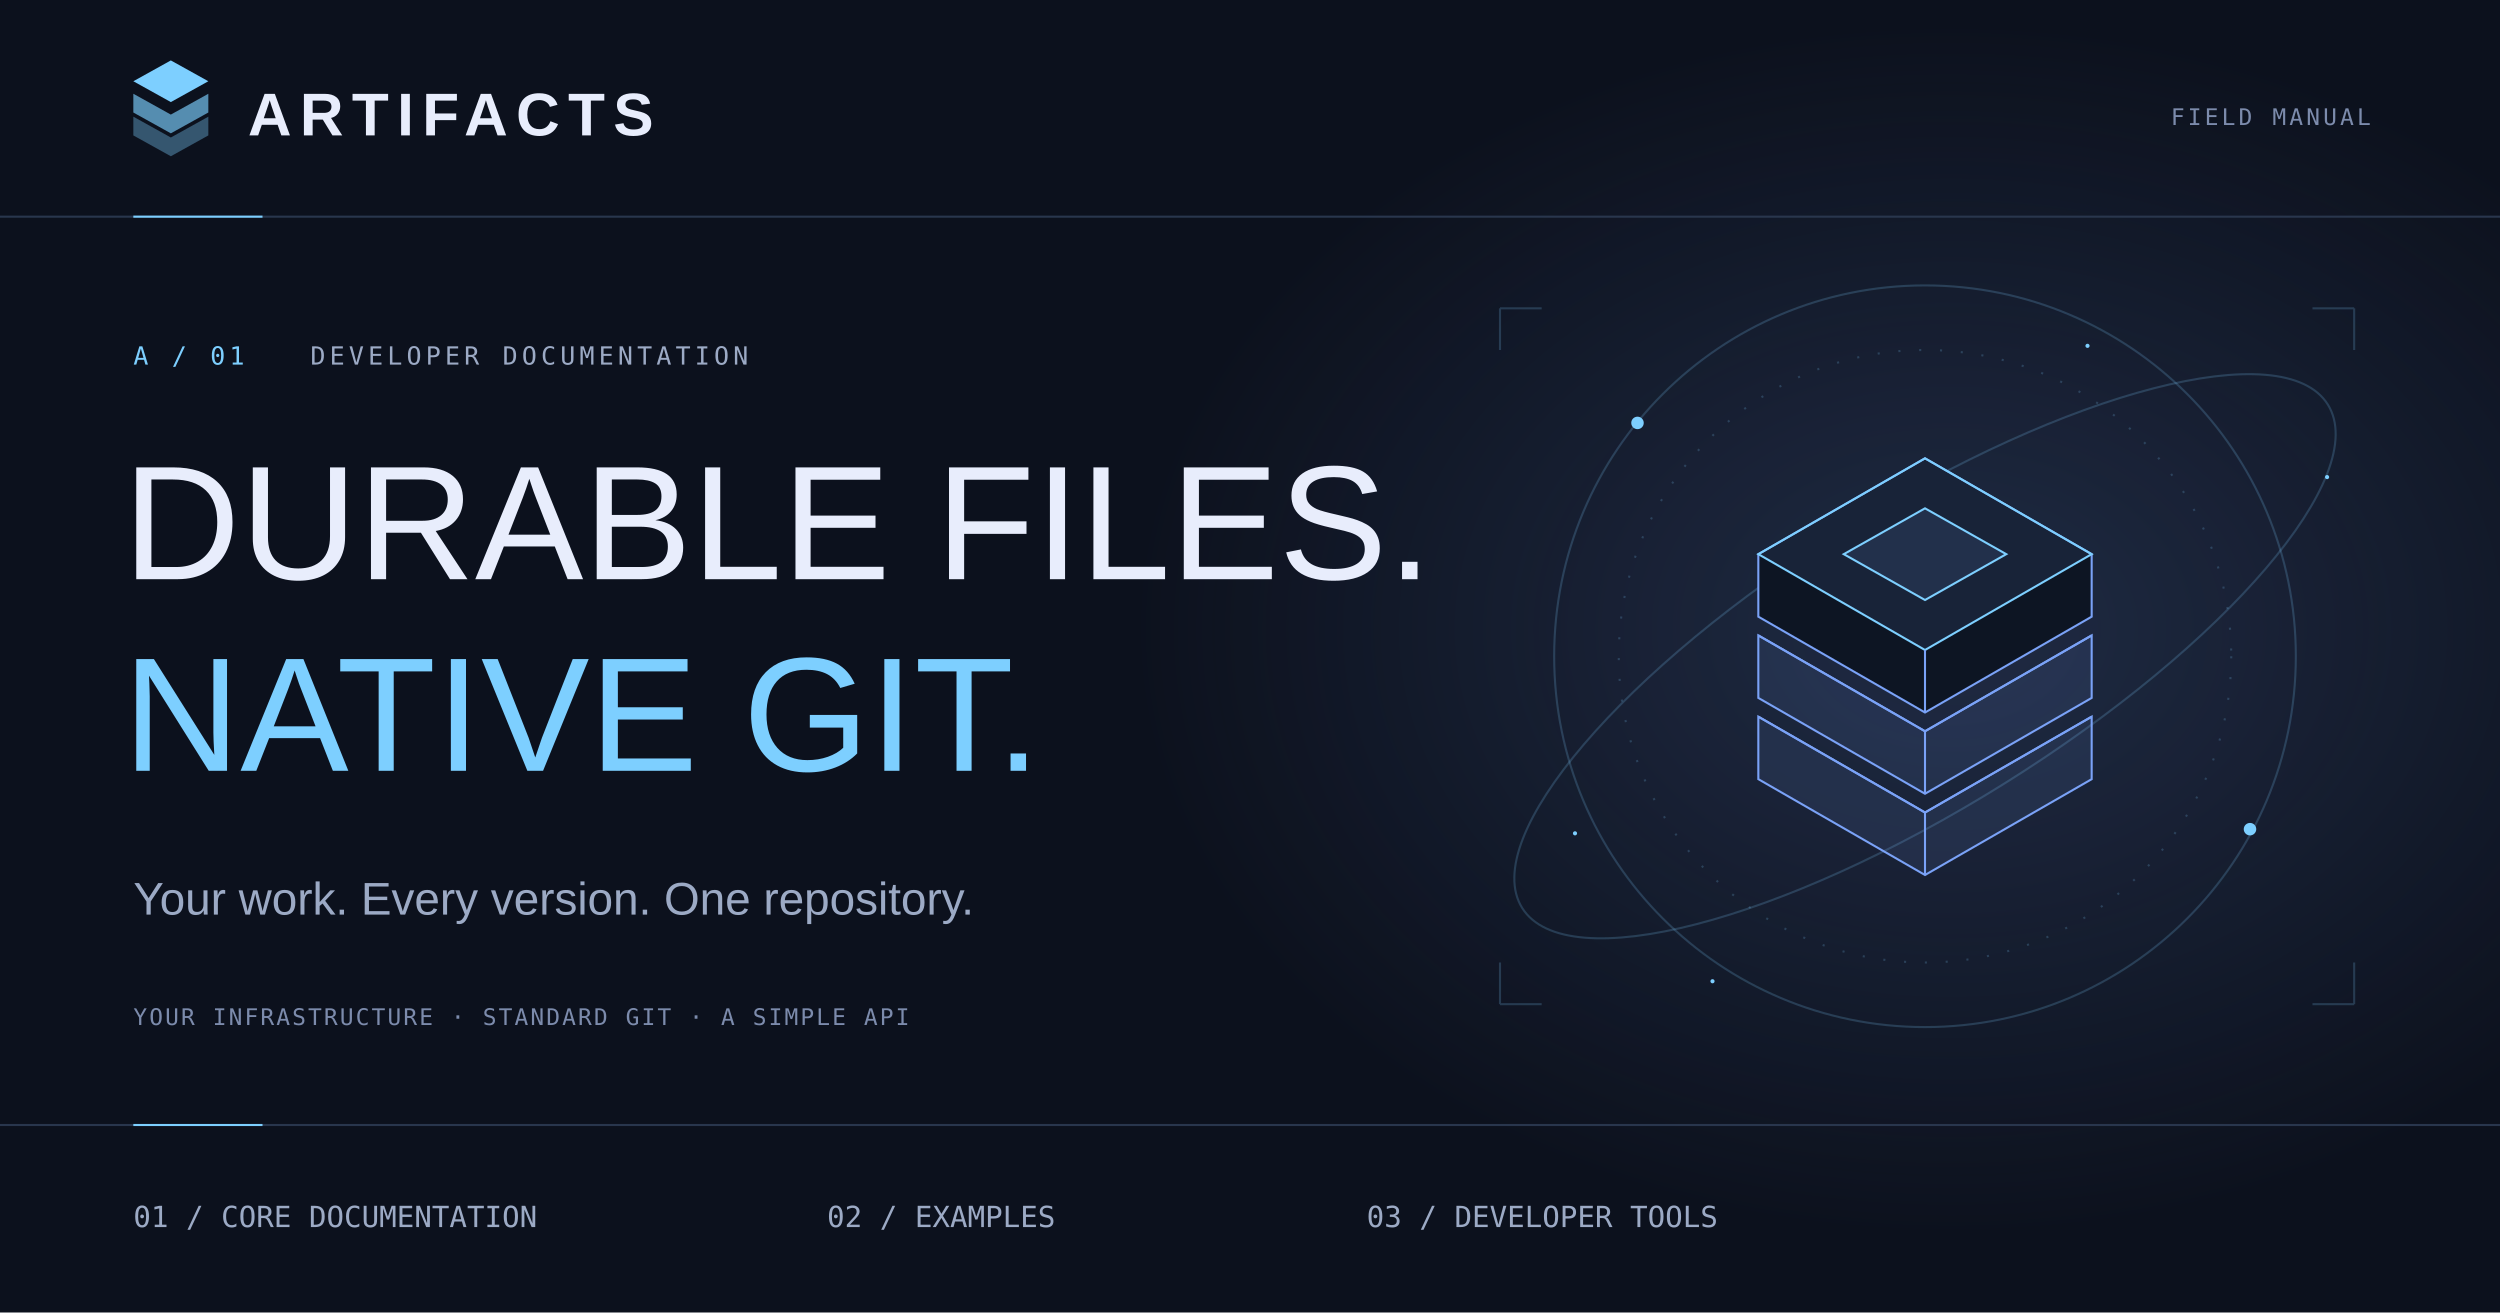
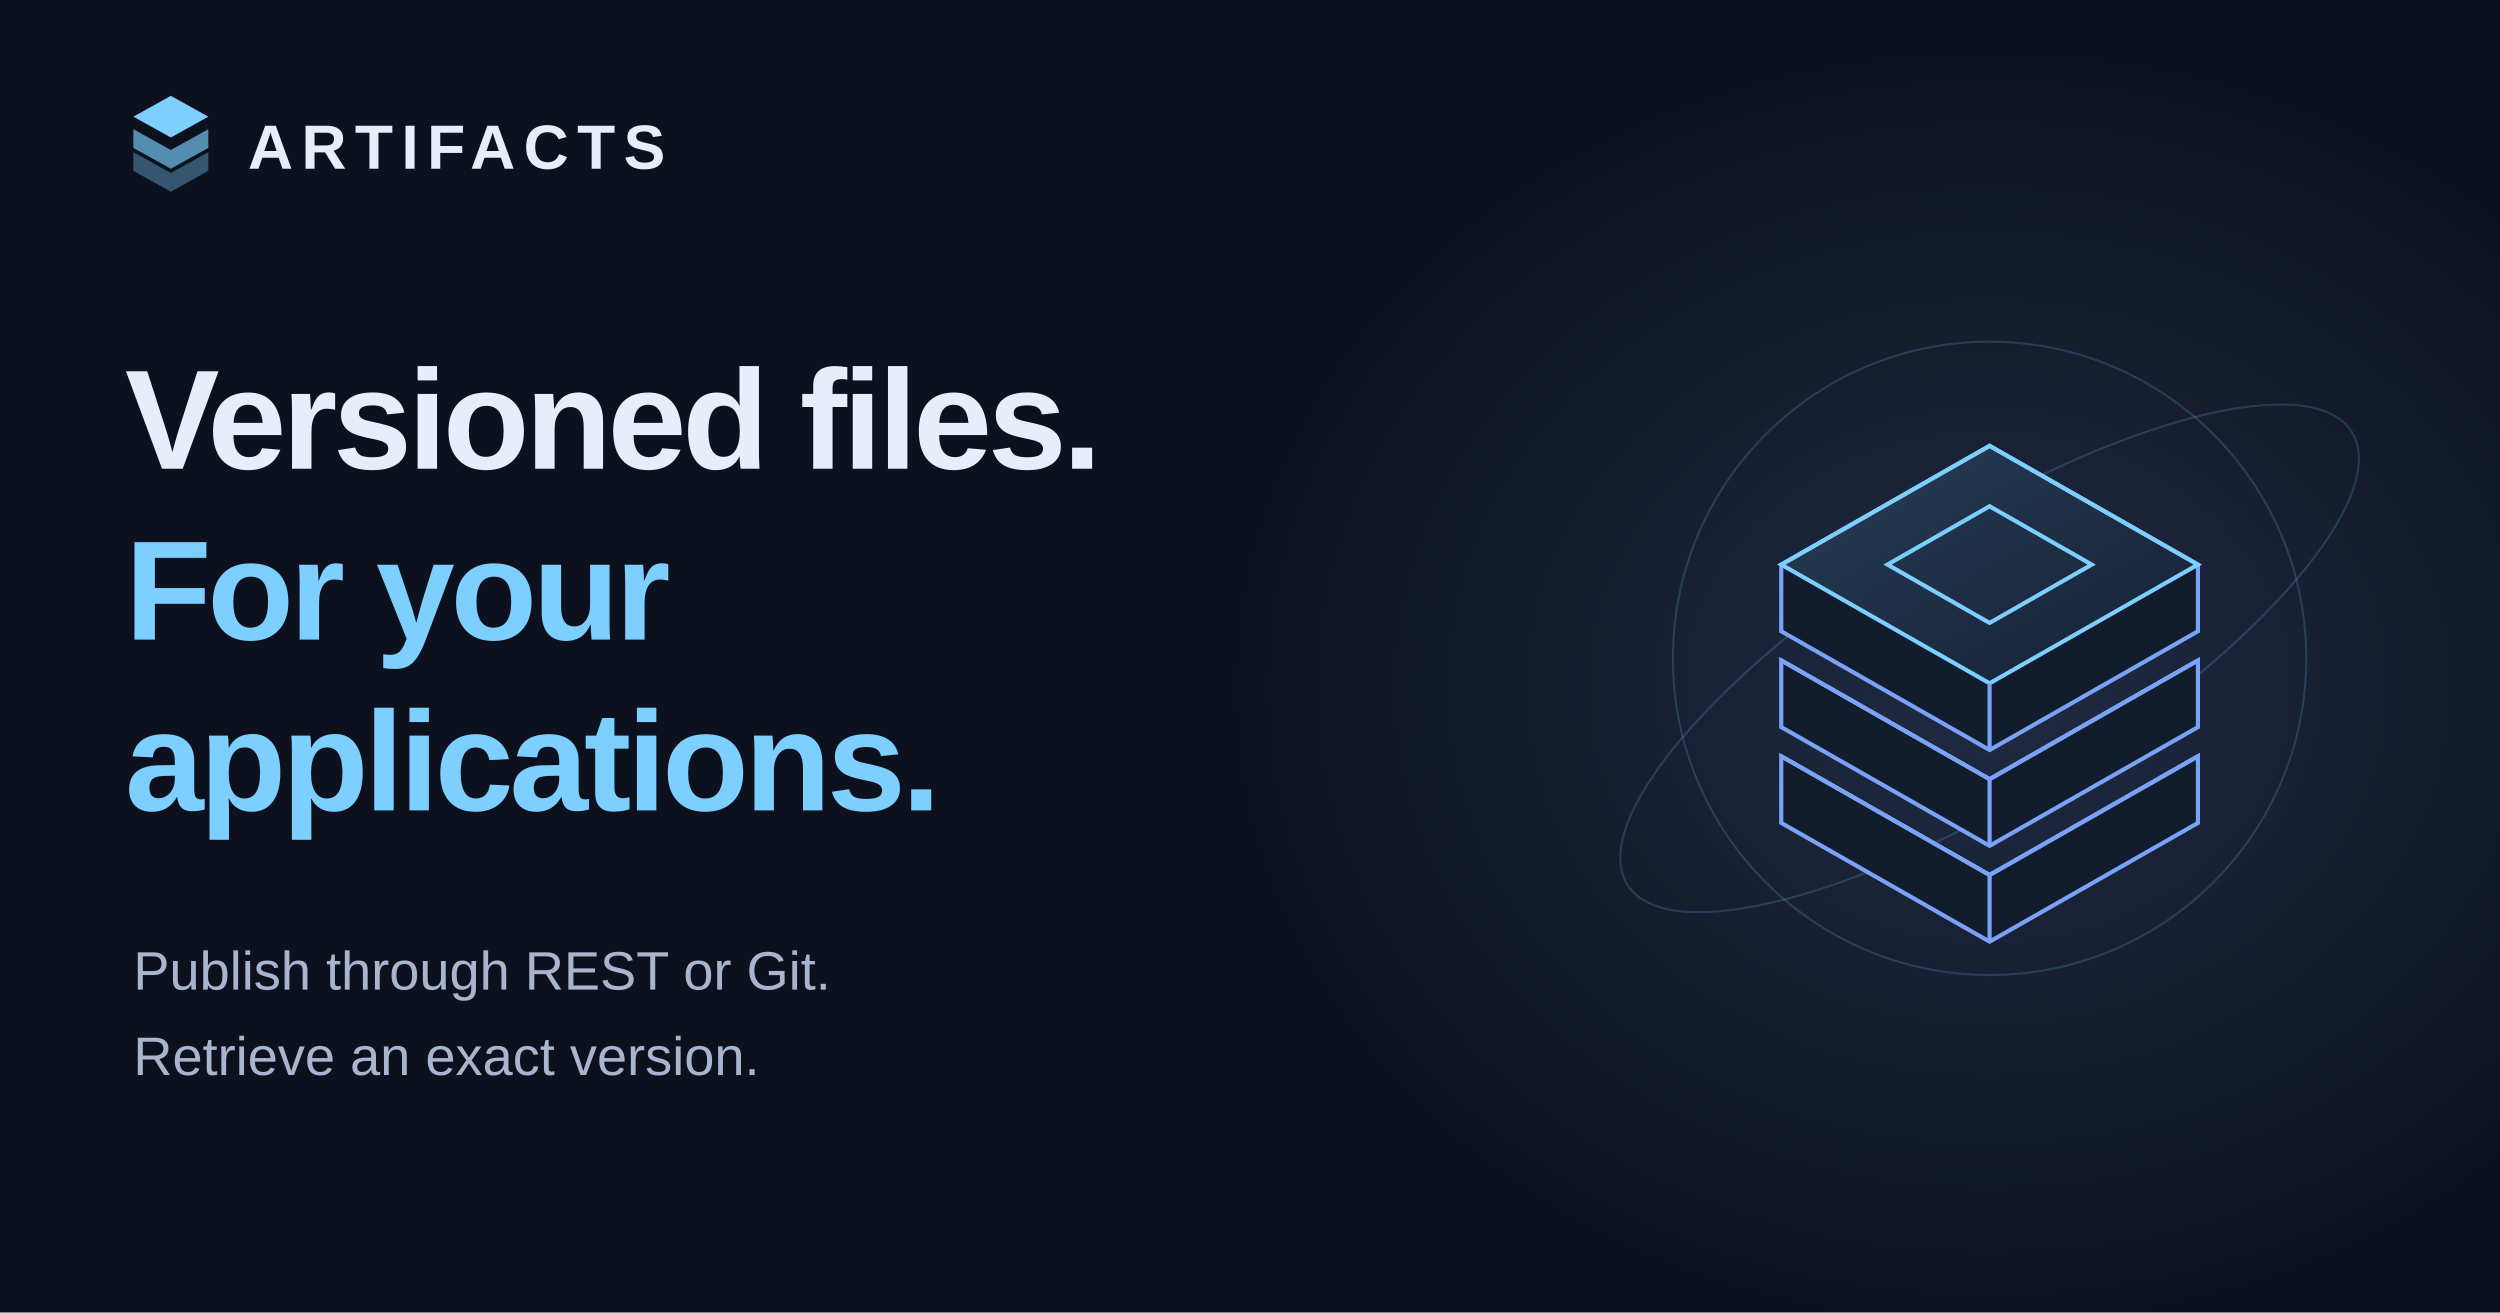
- <svg xmlns="http://www.w3.org/2000/svg" width="1200" height="630" viewBox="0 0 1200 630">
+ <svg xmlns="http://www.w3.org/2000/svg" width="1200" height="630" viewBox="0 0 1200 630" role="img" aria-labelledby="title description">
  <defs>
    <radialGradient id="atmosphere">
      <stop stop-color="#7aa2f7" stop-opacity=".18" />
      <stop offset="1" stop-color="#7aa2f7" stop-opacity="0" />
    </radialGradient>
+     <linearGradient id="surface" x2="1" y2="1">
+       <stop stop-color="#7dcfff" stop-opacity=".2" />
+       <stop offset="1" stop-color="#7aa2f7" stop-opacity=".04" />
+     </linearGradient>
  </defs>
  <rect width="1200" height="630" fill="#0c111d" />
-   <ellipse cx="936" cy="302" rx="390" ry="290" fill="url(#atmosphere)" />
-   <path d="M0 104H1200M0 540H1200" stroke="#29364d" />
-   <path d="M64 104H126M64 540H126" stroke="#7dcfff" />
-   <g fill="#7dcfff" transform="translate(64 34)">
+   <ellipse cx="955" cy="330" rx="370" ry="310" fill="url(#atmosphere)" />
+   <g fill="#7dcfff" transform="translate(64 51)">
    <path d="m0 22 18 10 18-10v9L18 41 0 31z" opacity=".36" />
    <path d="m0 11 18 10 18-10v9L18 30 0 20z" opacity=".65" />
    <path d="m18-5 18 10-18 10L0 5z" />
  </g>
  <g font-family="Arial, Helvetica, sans-serif">
-     <text x="119" y="65" fill="#e8edfc" font-size="29" font-weight="600" letter-spacing="4">ARTIFACTS</text>
-     <text x="1042" y="60" fill="#7c8bac" font-size="11" font-family="monospace" letter-spacing="1.5">FIELD MANUAL</text>
-     <text x="64" y="175" fill="#7dcfff" font-family="monospace" font-size="12" letter-spacing="2">A / 01</text>
-     <text x="149" y="175" fill="#9caac5" font-family="monospace" font-size="12" letter-spacing="2">DEVELOPER DOCUMENTATION</text>
-     <text x="59" y="278" fill="#e8edfc" font-size="78" font-weight="500" textLength="568" lengthAdjust="spacingAndGlyphs">DURABLE FILES.</text>
-     <text x="59" y="370" fill="#7dcfff" font-size="78" font-weight="500" textLength="465" lengthAdjust="spacingAndGlyphs">NATIVE GIT.</text>
-     <text x="64" y="439" fill="#9caac5" font-size="22">Your work. Every version. One repository.</text>
-     <text x="64" y="492" fill="#7c8bac" font-family="monospace" font-size="11" letter-spacing="1">YOUR INFRASTRUCTURE · STANDARD GIT · A SIMPLE API</text>
-     <text x="64" y="589" fill="#9caac5" font-family="monospace" font-size="14">01 / CORE DOCUMENTATION</text>
-     <text x="397" y="589" fill="#9caac5" font-family="monospace" font-size="14">02 / EXAMPLES</text>
-     <text x="656" y="589" fill="#9caac5" font-family="monospace" font-size="14">03 / DEVELOPER TOOLS</text>
+     <text x="119" y="81" fill="#e8edfc" font-size="30" font-weight="600" letter-spacing="4">ARTIFACTS</text>
+     <g font-size="68" font-weight="600" letter-spacing="-2">
+       <text x="60" y="225" fill="#e8edfc">Versioned files.</text>
+       <text x="60" y="307" fill="#7dcfff">For your</text>
+       <text x="60" y="389" fill="#7dcfff">applications.</text>
+     </g>
+     <g fill="#a9b5ce" font-size="26">
+       <text x="64" y="475">Publish through REST or Git.</text>
+       <text x="64" y="516">Retrieve an exact version.</text>
+     </g>
  </g>
-   <g fill="none" stroke="#7dcfff" stroke-opacity=".2">
-     <circle cx="924" cy="315" r="178" />
-     <circle cx="924" cy="315" r="147" stroke-dasharray="1 9" />
-     <ellipse cx="924" cy="315" rx="228" ry="72" transform="rotate(-32 924 315)" />
-     <path d="M720 148h20m-20 0v20M1130 148h-20m20 0v20M720 482h20m-20 0v-20M1130 482h-20m20 0v-20" />
+   <g fill="none" stroke="#7dcfff" stroke-opacity=".18">
+     <circle cx="955" cy="316" r="152" />
+     <ellipse cx="955" cy="316" rx="205" ry="65" transform="rotate(-32 955 316)" />
  </g>
-   <g fill="#7dcfff">
-     <circle cx="786" cy="203" r="3" />
-     <circle cx="1080" cy="398" r="3" />
-     <circle cx="1117" cy="229" r="1" />
-     <circle cx="756" cy="400" r="1" />
-     <circle cx="1002" cy="166" r="1" />
-     <circle cx="822" cy="471" r="1" />
-   </g>
-   <g transform="translate(844 239)" stroke="#7aa2f7" fill="#7aa2f7" fill-opacity=".1">
-     <path d="m0 105 80 46 80-46v30l-80 46L0 135z" />
-     <path d="m0 105 80 46 80-46M80 151v30" fill="none" />
-     <path d="m0 66 80 46 80-46v30l-80 46L0 96z" />
-     <path d="m0 66 80 46 80-46M80 112v30" fill="none" />
-     <path d="m80-19 80 46v30l-80 46L0 57V27z" fill="#0d1523" fill-opacity="1" />
-     <path d="m80-19 80 46-80 46L0 27z" stroke="#7dcfff" />
-     <path d="M80 73v30" fill="none" />
-     <path d="m80 5 39 22-39 22-39-22z" stroke="#7dcfff" />
+   <g transform="translate(855 233)" stroke="#7aa2f7" stroke-width="2" fill="#111c2d">
+     <path d="m0 130 100 57 100-57v32l-100 57L0 162z" />
+     <path d="m0 130 100 57 100-57M100 187v32" fill="none" />
+     <path d="m0 84 100 57 100-57v32l-100 57L0 116z" />
+     <path d="m0 84 100 57 100-57M100 141v32" fill="none" />
+     <path d="m100-19 100 57v32l-100 57L0 70V38z" />
+     <path d="m100-19 100 57-100 57L0 38z" fill="url(#surface)" stroke="#7dcfff" />
+     <path d="M100 95v32" fill="none" />
+     <path d="m100 10 49 28-49 28-49-28z" fill="none" stroke="#7dcfff" />
  </g>
</svg>
